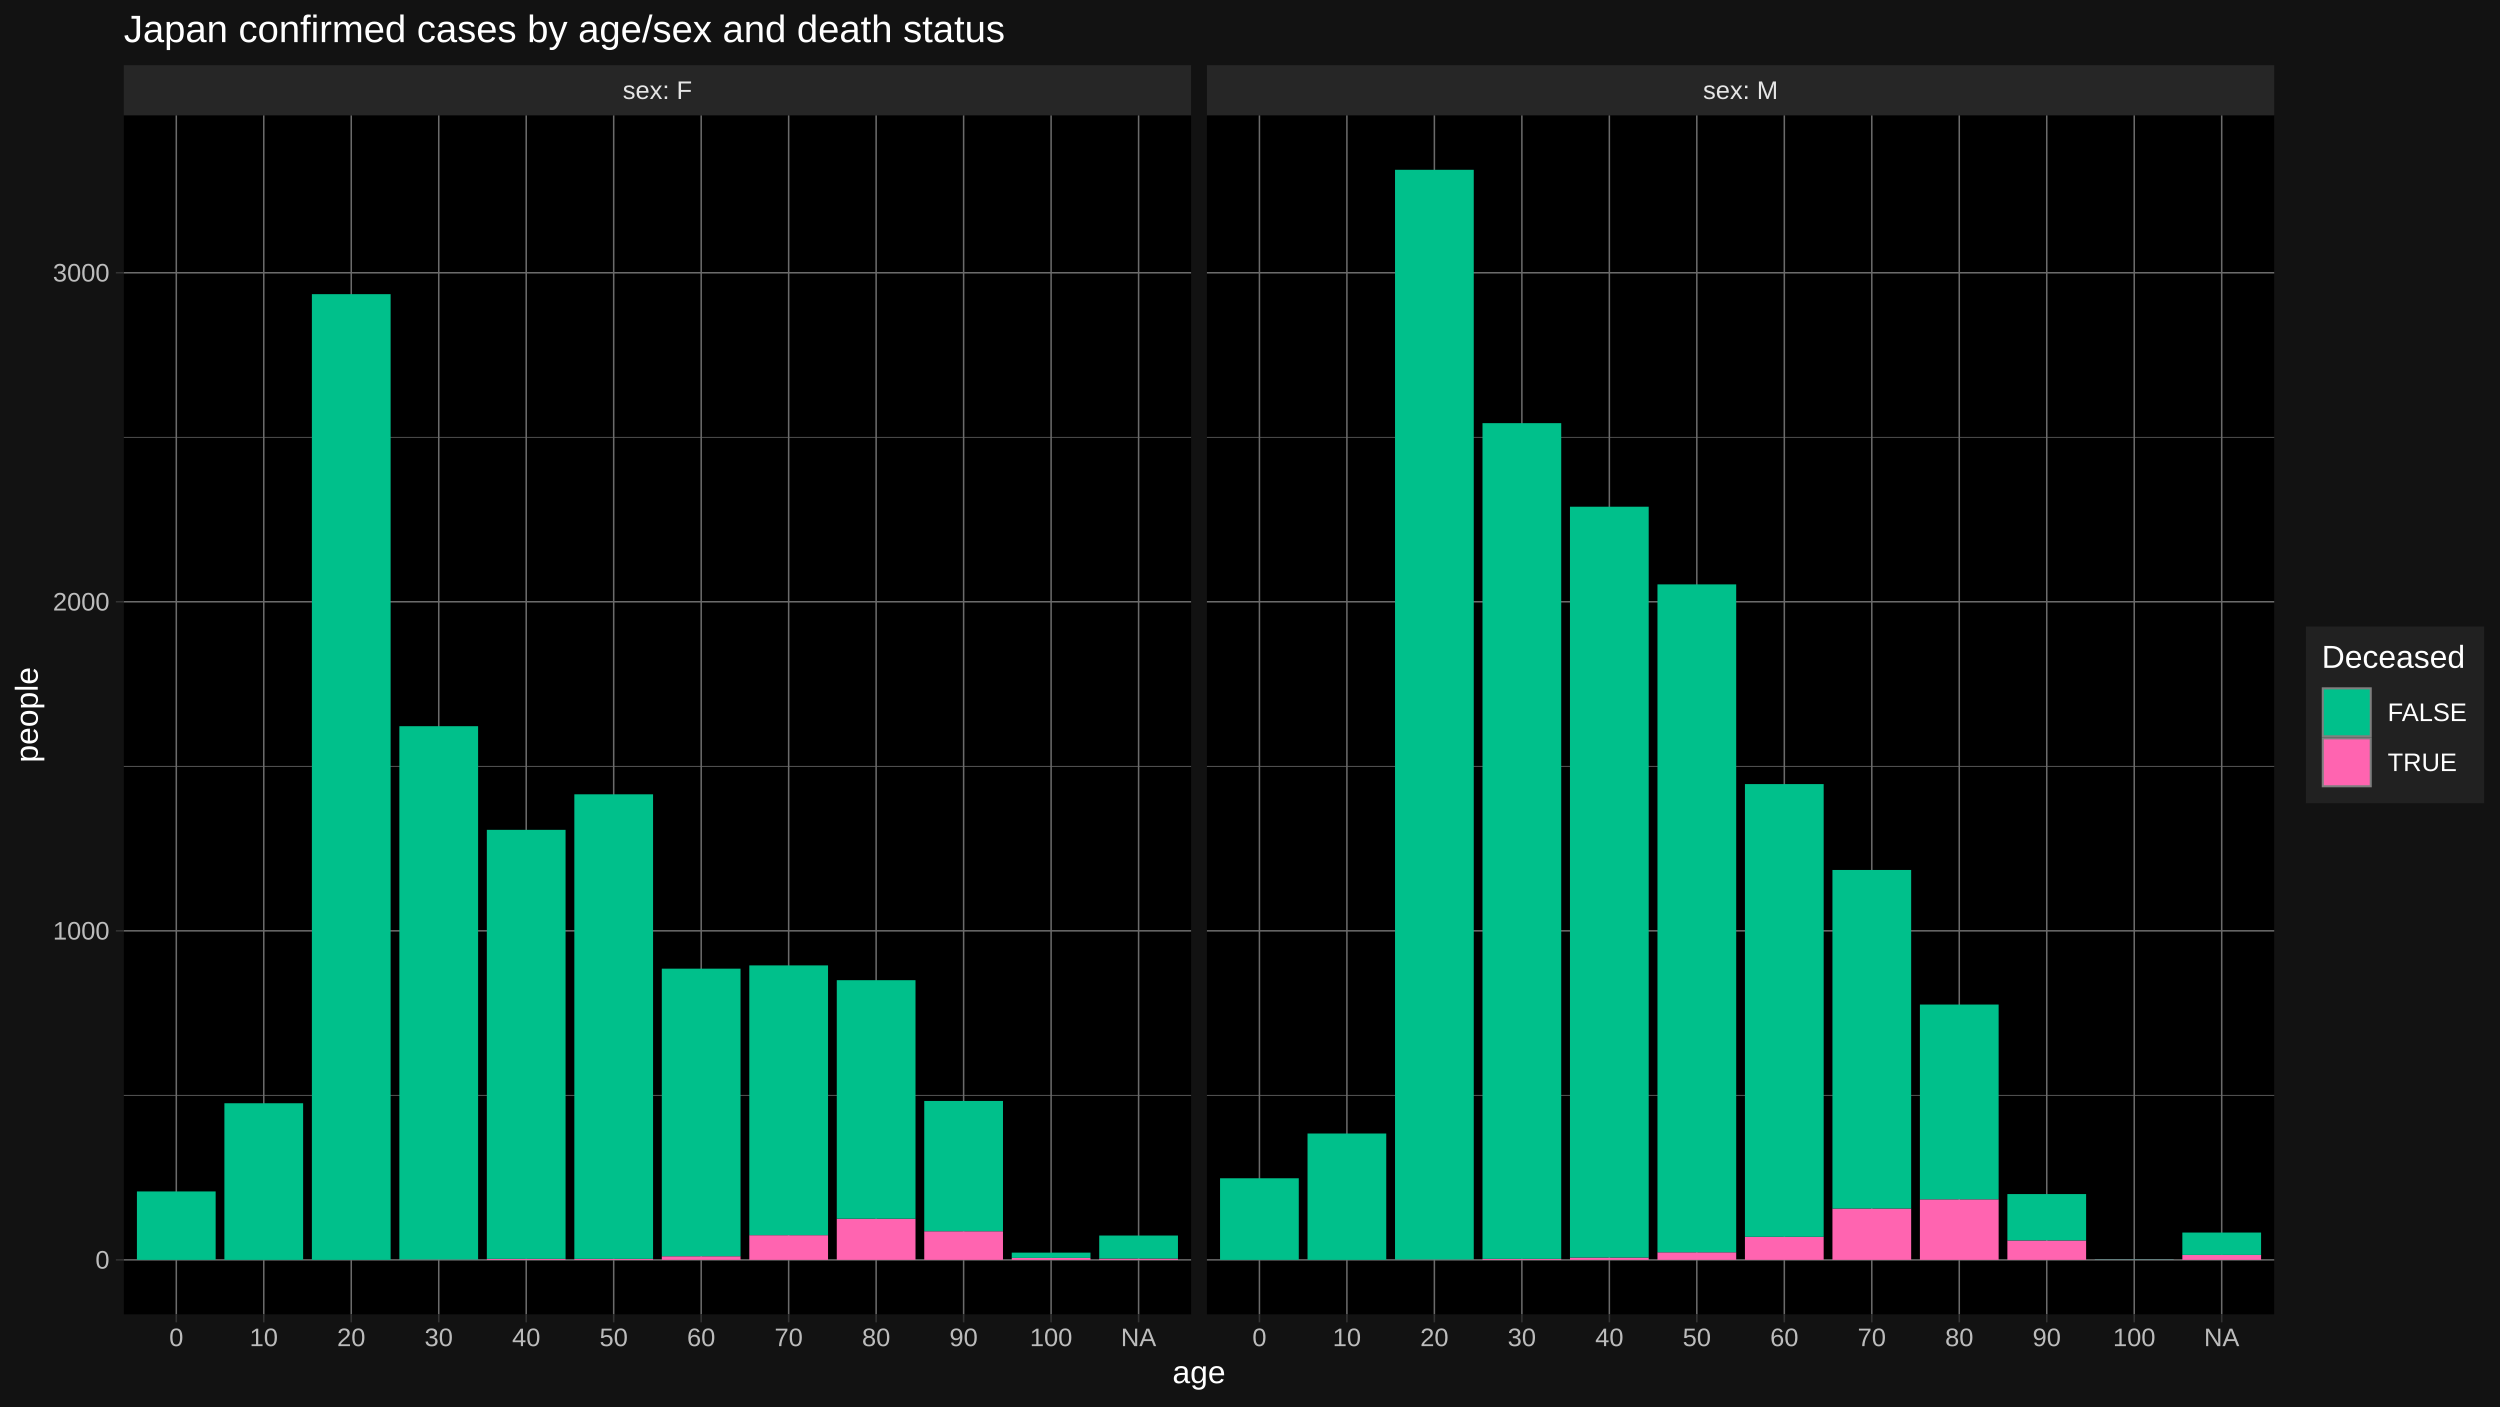
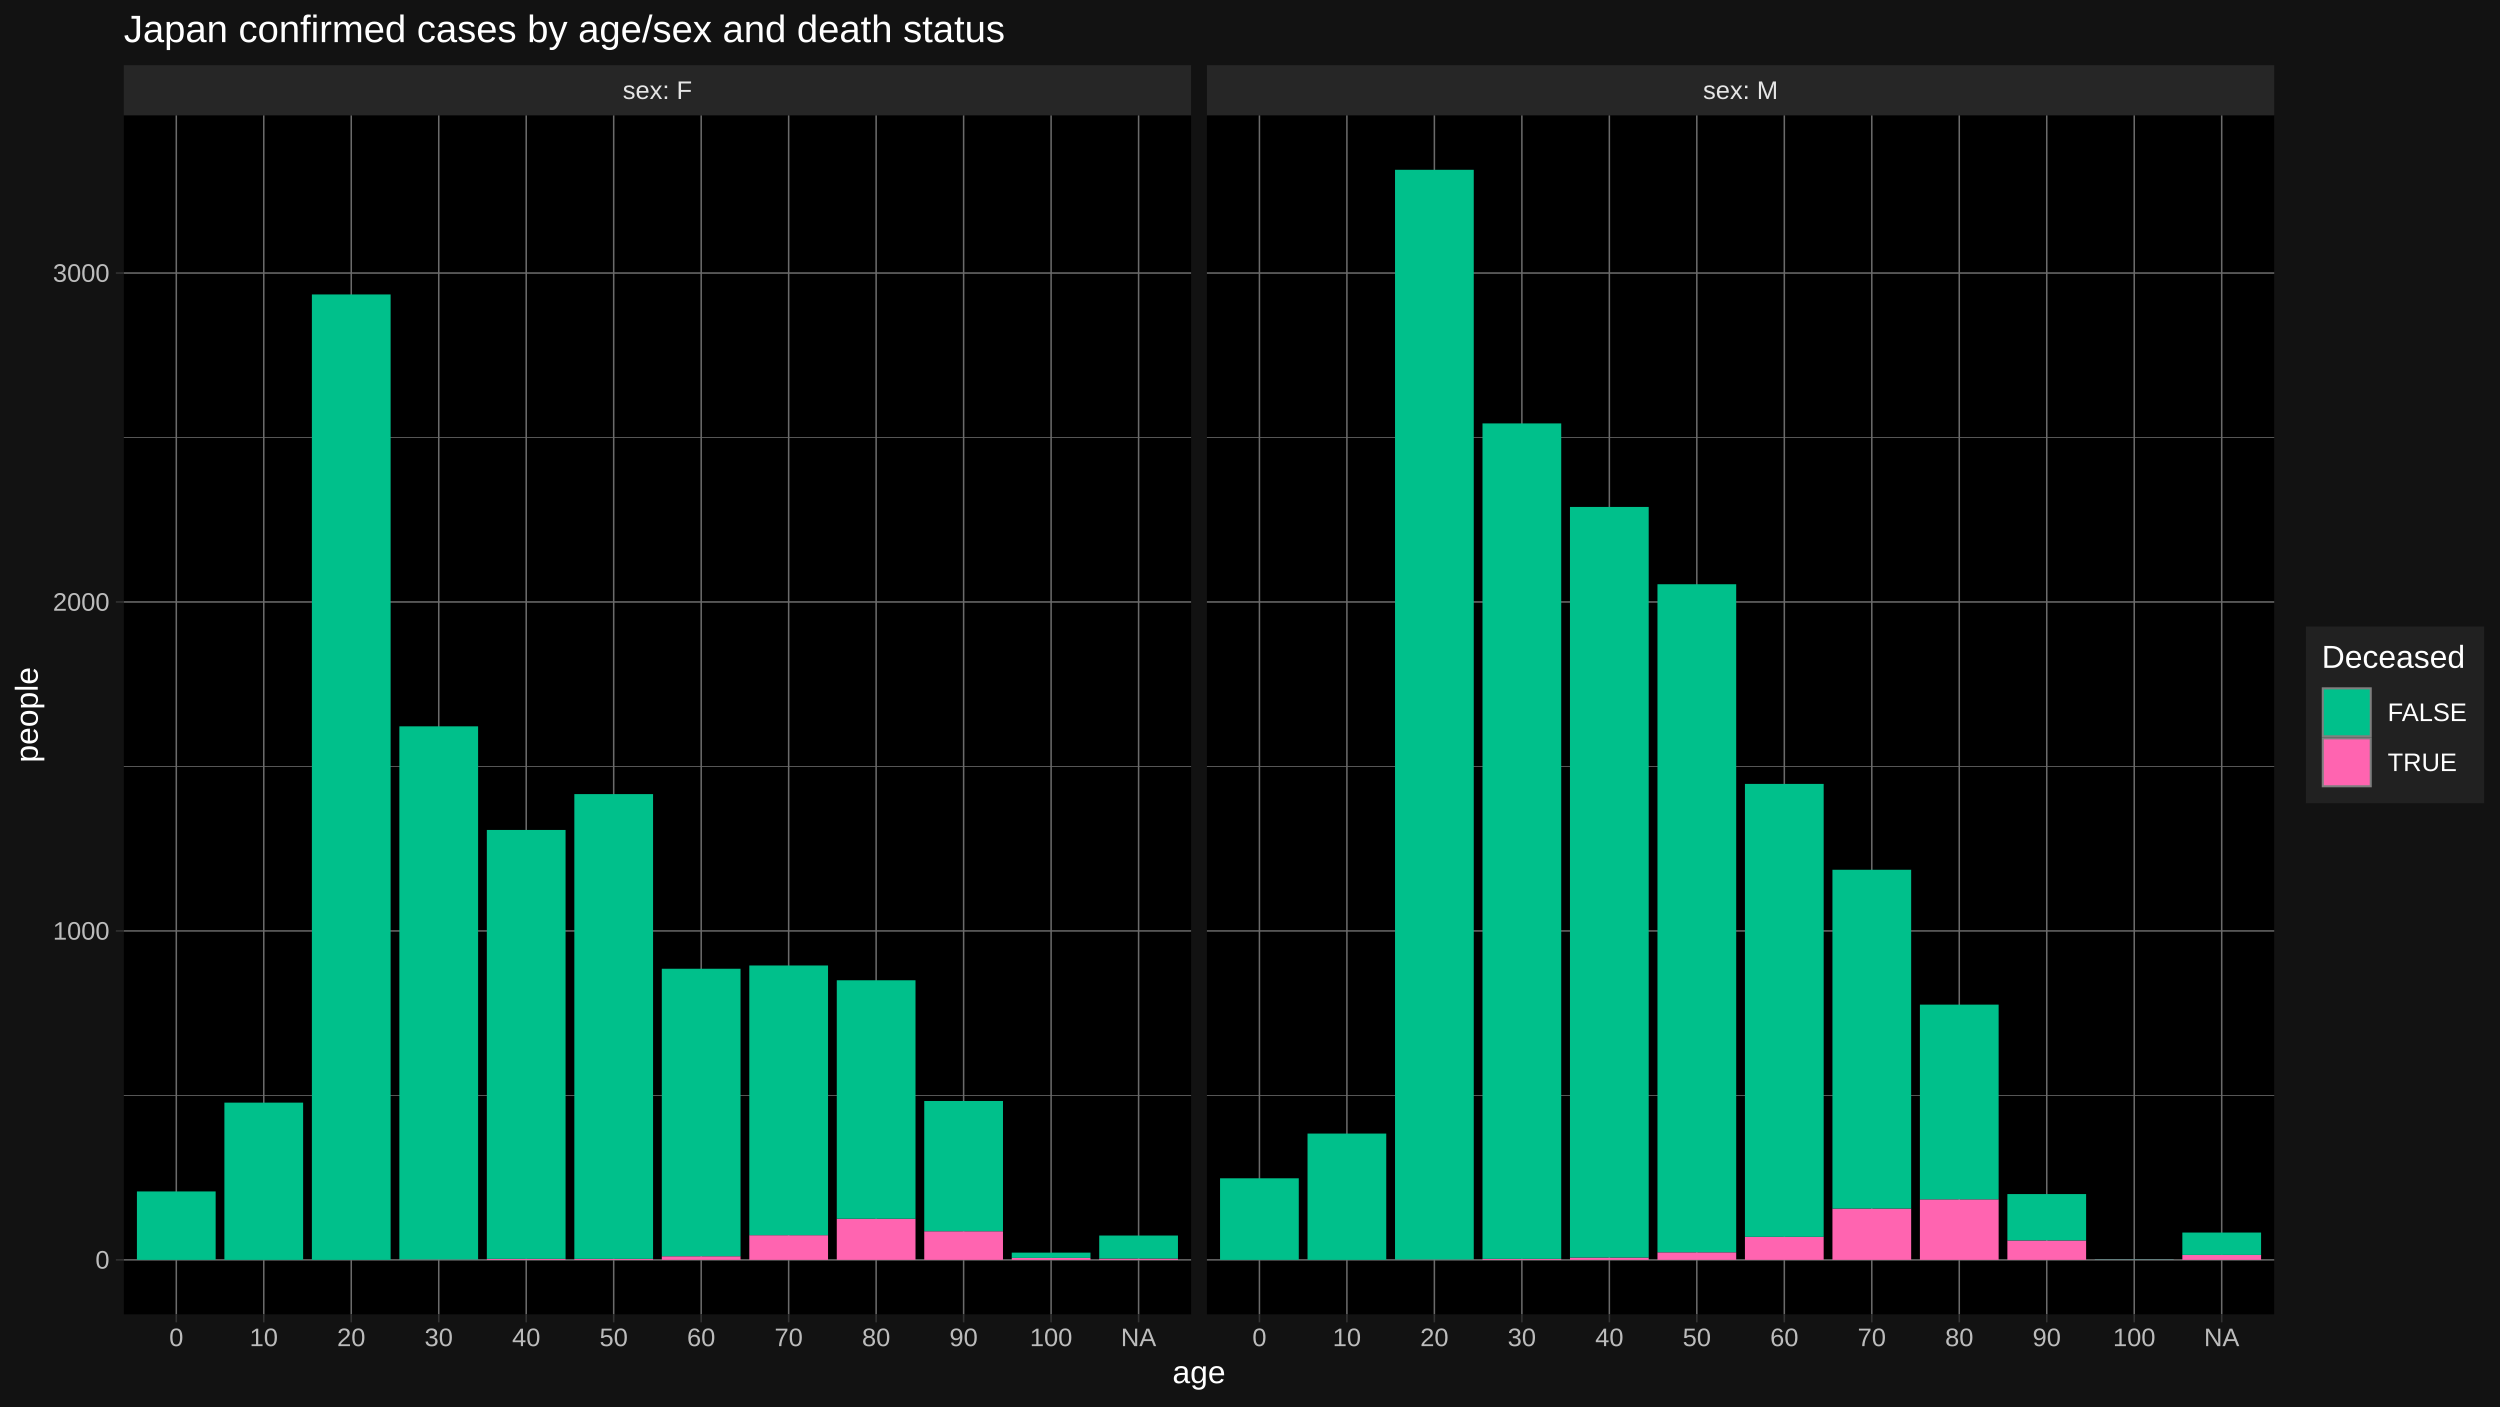
<svg xmlns="http://www.w3.org/2000/svg" viewBox="0 0 864.00 486.00">
  <defs>
    <style type="text/css">
    line, polyline, polygon, path, rect, circle {
      fill: none;
      stroke: #000000;
      stroke-linecap: round;
      stroke-linejoin: round;
      stroke-miterlimit: 10.00;
    }
  </style>
  </defs>
  <rect width="100%" height="100%" style="stroke: none; fill: #FFFFFF;" />
  <rect x="0.00" y="-0" width="864.00" height="486.00" style="stroke-width: 1.07; stroke: #121212; fill: #121212;" />
  <defs>
    <clipPath id="cpNDIuNzl8NDExLjY0fDQ1NC4yNXwzOS44NA==">
      <rect x="42.79" y="39.84" width="368.85" height="414.40" />
    </clipPath>
  </defs>
  <rect x="42.79" y="39.84" width="368.85" height="414.40" style="stroke-width: 1.07; stroke: none; fill: #000000;" clip-path="url(#cpNDIuNzl8NDExLjY0fDQ1NC4yNXwzOS44NA==)" />
-   <polyline points="42.79,378.55 411.64,378.55 " style="stroke-width: 0.27; stroke: #6B6B6B; stroke-linecap: butt;" clip-path="url(#cpNDIuNzl8NDExLjY0fDQ1NC4yNXwzOS44NA==)" />
-   <polyline points="42.79,264.84 411.64,264.84 " style="stroke-width: 0.27; stroke: #6B6B6B; stroke-linecap: butt;" clip-path="url(#cpNDIuNzl8NDExLjY0fDQ1NC4yNXwzOS44NA==)" />
-   <polyline points="42.79,151.13 411.64,151.13 " style="stroke-width: 0.27; stroke: #6B6B6B; stroke-linecap: butt;" clip-path="url(#cpNDIuNzl8NDExLjY0fDQ1NC4yNXwzOS44NA==)" />
+   <polyline points="42.79,378.57 411.64,378.57 " style="stroke-width: 0.27; stroke: #6B6B6B; stroke-linecap: butt;" clip-path="url(#cpNDIuNzl8NDExLjY0fDQ1NC4yNXwzOS44NA==)" />
+   <polyline points="42.79,264.89 411.64,264.89 " style="stroke-width: 0.27; stroke: #6B6B6B; stroke-linecap: butt;" clip-path="url(#cpNDIuNzl8NDExLjY0fDQ1NC4yNXwzOS44NA==)" />
+   <polyline points="42.79,151.21 411.64,151.21 " style="stroke-width: 0.27; stroke: #6B6B6B; stroke-linecap: butt;" clip-path="url(#cpNDIuNzl8NDExLjY0fDQ1NC4yNXwzOS44NA==)" />
  <polyline points="42.79,435.41 411.64,435.41 " style="stroke-width: 0.53; stroke: #6B6B6B; stroke-linecap: butt;" clip-path="url(#cpNDIuNzl8NDExLjY0fDQ1NC4yNXwzOS44NA==)" />
-   <polyline points="42.79,321.70 411.64,321.70 " style="stroke-width: 0.53; stroke: #6B6B6B; stroke-linecap: butt;" clip-path="url(#cpNDIuNzl8NDExLjY0fDQ1NC4yNXwzOS44NA==)" />
-   <polyline points="42.79,207.98 411.64,207.98 " style="stroke-width: 0.53; stroke: #6B6B6B; stroke-linecap: butt;" clip-path="url(#cpNDIuNzl8NDExLjY0fDQ1NC4yNXwzOS44NA==)" />
-   <polyline points="42.79,94.27 411.64,94.27 " style="stroke-width: 0.53; stroke: #6B6B6B; stroke-linecap: butt;" clip-path="url(#cpNDIuNzl8NDExLjY0fDQ1NC4yNXwzOS44NA==)" />
+   <polyline points="42.79,321.73 411.64,321.73 " style="stroke-width: 0.53; stroke: #6B6B6B; stroke-linecap: butt;" clip-path="url(#cpNDIuNzl8NDExLjY0fDQ1NC4yNXwzOS44NA==)" />
+   <polyline points="42.79,208.05 411.64,208.05 " style="stroke-width: 0.53; stroke: #6B6B6B; stroke-linecap: butt;" clip-path="url(#cpNDIuNzl8NDExLjY0fDQ1NC4yNXwzOS44NA==)" />
+   <polyline points="42.79,94.37 411.64,94.37 " style="stroke-width: 0.53; stroke: #6B6B6B; stroke-linecap: butt;" clip-path="url(#cpNDIuNzl8NDExLjY0fDQ1NC4yNXwzOS44NA==)" />
  <polyline points="60.93,454.25 60.93,39.84 " style="stroke-width: 0.53; stroke: #6B6B6B; stroke-linecap: butt;" clip-path="url(#cpNDIuNzl8NDExLjY0fDQ1NC4yNXwzOS44NA==)" />
  <polyline points="91.16,454.25 91.16,39.84 " style="stroke-width: 0.53; stroke: #6B6B6B; stroke-linecap: butt;" clip-path="url(#cpNDIuNzl8NDExLjY0fDQ1NC4yNXwzOS44NA==)" />
  <polyline points="121.39,454.25 121.39,39.84 " style="stroke-width: 0.53; stroke: #6B6B6B; stroke-linecap: butt;" clip-path="url(#cpNDIuNzl8NDExLjY0fDQ1NC4yNXwzOS44NA==)" />
  <polyline points="151.63,454.25 151.63,39.84 " style="stroke-width: 0.53; stroke: #6B6B6B; stroke-linecap: butt;" clip-path="url(#cpNDIuNzl8NDExLjY0fDQ1NC4yNXwzOS44NA==)" />
  <polyline points="181.86,454.25 181.86,39.84 " style="stroke-width: 0.53; stroke: #6B6B6B; stroke-linecap: butt;" clip-path="url(#cpNDIuNzl8NDExLjY0fDQ1NC4yNXwzOS44NA==)" />
  <polyline points="212.09,454.25 212.09,39.84 " style="stroke-width: 0.53; stroke: #6B6B6B; stroke-linecap: butt;" clip-path="url(#cpNDIuNzl8NDExLjY0fDQ1NC4yNXwzOS44NA==)" />
  <polyline points="242.33,454.25 242.33,39.84 " style="stroke-width: 0.53; stroke: #6B6B6B; stroke-linecap: butt;" clip-path="url(#cpNDIuNzl8NDExLjY0fDQ1NC4yNXwzOS44NA==)" />
  <polyline points="272.56,454.25 272.56,39.84 " style="stroke-width: 0.53; stroke: #6B6B6B; stroke-linecap: butt;" clip-path="url(#cpNDIuNzl8NDExLjY0fDQ1NC4yNXwzOS44NA==)" />
  <polyline points="302.79,454.25 302.79,39.84 " style="stroke-width: 0.53; stroke: #6B6B6B; stroke-linecap: butt;" clip-path="url(#cpNDIuNzl8NDExLjY0fDQ1NC4yNXwzOS44NA==)" />
  <polyline points="333.03,454.25 333.03,39.84 " style="stroke-width: 0.53; stroke: #6B6B6B; stroke-linecap: butt;" clip-path="url(#cpNDIuNzl8NDExLjY0fDQ1NC4yNXwzOS44NA==)" />
  <polyline points="363.26,454.25 363.26,39.84 " style="stroke-width: 0.53; stroke: #6B6B6B; stroke-linecap: butt;" clip-path="url(#cpNDIuNzl8NDExLjY0fDQ1NC4yNXwzOS44NA==)" />
  <polyline points="393.50,454.25 393.50,39.84 " style="stroke-width: 0.53; stroke: #6B6B6B; stroke-linecap: butt;" clip-path="url(#cpNDIuNzl8NDExLjY0fDQ1NC4yNXwzOS44NA==)" />
  <rect x="47.32" y="411.76" width="27.21" height="23.65" style="stroke-width: 1.07; stroke: none; stroke-linecap: butt; fill: #00C08B;" clip-path="url(#cpNDIuNzl8NDExLjY0fDQ1NC4yNXwzOS44NA==)" />
-   <rect x="77.55" y="381.28" width="27.21" height="54.13" style="stroke-width: 1.07; stroke: none; stroke-linecap: butt; fill: #00C08B;" clip-path="url(#cpNDIuNzl8NDExLjY0fDQ1NC4yNXwzOS44NA==)" />
-   <rect x="107.79" y="101.66" width="27.21" height="333.75" style="stroke-width: 1.07; stroke: none; stroke-linecap: butt; fill: #00C08B;" clip-path="url(#cpNDIuNzl8NDExLjY0fDQ1NC4yNXwzOS44NA==)" />
+   <rect x="77.55" y="381.07" width="27.21" height="54.34" style="stroke-width: 1.07; stroke: none; stroke-linecap: butt; fill: #00C08B;" clip-path="url(#cpNDIuNzl8NDExLjY0fDQ1NC4yNXwzOS44NA==)" />
+   <rect x="107.79" y="101.76" width="27.21" height="333.65" style="stroke-width: 1.07; stroke: none; stroke-linecap: butt; fill: #00C08B;" clip-path="url(#cpNDIuNzl8NDExLjY0fDQ1NC4yNXwzOS44NA==)" />
  <rect x="138.02" y="435.30" width="27.21" height="0.11" style="stroke-width: 1.07; stroke: none; stroke-linecap: butt; fill: #FF64B0;" clip-path="url(#cpNDIuNzl8NDExLjY0fDQ1NC4yNXwzOS44NA==)" />
-   <rect x="138.02" y="250.97" width="27.21" height="184.33" style="stroke-width: 1.07; stroke: none; stroke-linecap: butt; fill: #00C08B;" clip-path="url(#cpNDIuNzl8NDExLjY0fDQ1NC4yNXwzOS44NA==)" />
+   <rect x="138.02" y="251.02" width="27.21" height="184.27" style="stroke-width: 1.07; stroke: none; stroke-linecap: butt; fill: #00C08B;" clip-path="url(#cpNDIuNzl8NDExLjY0fDQ1NC4yNXwzOS44NA==)" />
  <rect x="168.25" y="435.07" width="27.21" height="0.34" style="stroke-width: 1.07; stroke: none; stroke-linecap: butt; fill: #FF64B0;" clip-path="url(#cpNDIuNzl8NDExLjY0fDQ1NC4yNXwzOS44NA==)" />
-   <rect x="168.25" y="286.79" width="27.21" height="148.28" style="stroke-width: 1.07; stroke: none; stroke-linecap: butt; fill: #00C08B;" clip-path="url(#cpNDIuNzl8NDExLjY0fDQ1NC4yNXwzOS44NA==)" />
+   <rect x="168.25" y="286.83" width="27.21" height="148.24" style="stroke-width: 1.07; stroke: none; stroke-linecap: butt; fill: #00C08B;" clip-path="url(#cpNDIuNzl8NDExLjY0fDQ1NC4yNXwzOS44NA==)" />
  <rect x="198.49" y="435.07" width="27.21" height="0.34" style="stroke-width: 1.07; stroke: none; stroke-linecap: butt; fill: #FF64B0;" clip-path="url(#cpNDIuNzl8NDExLjY0fDQ1NC4yNXwzOS44NA==)" />
-   <rect x="198.49" y="274.51" width="27.21" height="160.56" style="stroke-width: 1.07; stroke: none; stroke-linecap: butt; fill: #00C08B;" clip-path="url(#cpNDIuNzl8NDExLjY0fDQ1NC4yNXwzOS44NA==)" />
+   <rect x="198.49" y="274.44" width="27.21" height="160.63" style="stroke-width: 1.07; stroke: none; stroke-linecap: butt; fill: #00C08B;" clip-path="url(#cpNDIuNzl8NDExLjY0fDQ1NC4yNXwzOS44NA==)" />
  <rect x="228.72" y="434.16" width="27.21" height="1.25" style="stroke-width: 1.07; stroke: none; stroke-linecap: butt; fill: #FF64B0;" clip-path="url(#cpNDIuNzl8NDExLjY0fDQ1NC4yNXwzOS44NA==)" />
-   <rect x="228.72" y="334.77" width="27.21" height="99.39" style="stroke-width: 1.07; stroke: none; stroke-linecap: butt; fill: #00C08B;" clip-path="url(#cpNDIuNzl8NDExLjY0fDQ1NC4yNXwzOS44NA==)" />
+   <rect x="228.72" y="334.80" width="27.21" height="99.36" style="stroke-width: 1.07; stroke: none; stroke-linecap: butt; fill: #00C08B;" clip-path="url(#cpNDIuNzl8NDExLjY0fDQ1NC4yNXwzOS44NA==)" />
  <rect x="258.96" y="426.88" width="27.21" height="8.53" style="stroke-width: 1.07; stroke: none; stroke-linecap: butt; fill: #FF64B0;" clip-path="url(#cpNDIuNzl8NDExLjY0fDQ1NC4yNXwzOS44NA==)" />
-   <rect x="258.96" y="333.64" width="27.21" height="93.24" style="stroke-width: 1.07; stroke: none; stroke-linecap: butt; fill: #00C08B;" clip-path="url(#cpNDIuNzl8NDExLjY0fDQ1NC4yNXwzOS44NA==)" />
+   <rect x="258.96" y="333.67" width="27.21" height="93.22" style="stroke-width: 1.07; stroke: none; stroke-linecap: butt; fill: #00C08B;" clip-path="url(#cpNDIuNzl8NDExLjY0fDQ1NC4yNXwzOS44NA==)" />
  <rect x="289.19" y="421.20" width="27.21" height="14.21" style="stroke-width: 1.07; stroke: none; stroke-linecap: butt; fill: #FF64B0;" clip-path="url(#cpNDIuNzl8NDExLjY0fDQ1NC4yNXwzOS44NA==)" />
-   <rect x="289.19" y="338.75" width="27.21" height="82.44" style="stroke-width: 1.07; stroke: none; stroke-linecap: butt; fill: #00C08B;" clip-path="url(#cpNDIuNzl8NDExLjY0fDQ1NC4yNXwzOS44NA==)" />
+   <rect x="289.19" y="338.78" width="27.21" height="82.42" style="stroke-width: 1.07; stroke: none; stroke-linecap: butt; fill: #00C08B;" clip-path="url(#cpNDIuNzl8NDExLjY0fDQ1NC4yNXwzOS44NA==)" />
  <rect x="319.42" y="425.52" width="27.21" height="9.89" style="stroke-width: 1.07; stroke: none; stroke-linecap: butt; fill: #FF64B0;" clip-path="url(#cpNDIuNzl8NDExLjY0fDQ1NC4yNXwzOS44NA==)" />
-   <rect x="319.42" y="380.49" width="27.21" height="45.03" style="stroke-width: 1.07; stroke: none; stroke-linecap: butt; fill: #00C08B;" clip-path="url(#cpNDIuNzl8NDExLjY0fDQ1NC4yNXwzOS44NA==)" />
+   <rect x="319.42" y="380.50" width="27.21" height="45.02" style="stroke-width: 1.07; stroke: none; stroke-linecap: butt; fill: #00C08B;" clip-path="url(#cpNDIuNzl8NDExLjY0fDQ1NC4yNXwzOS44NA==)" />
  <rect x="349.66" y="434.73" width="27.21" height="0.68" style="stroke-width: 1.07; stroke: none; stroke-linecap: butt; fill: #FF64B0;" clip-path="url(#cpNDIuNzl8NDExLjY0fDQ1NC4yNXwzOS44NA==)" />
  <rect x="349.66" y="432.91" width="27.21" height="1.82" style="stroke-width: 1.07; stroke: none; stroke-linecap: butt; fill: #00C08B;" clip-path="url(#cpNDIuNzl8NDExLjY0fDQ1NC4yNXwzOS44NA==)" />
  <rect x="379.89" y="434.96" width="27.21" height="0.45" style="stroke-width: 1.07; stroke: none; stroke-linecap: butt; fill: #FF64B0;" clip-path="url(#cpNDIuNzl8NDExLjY0fDQ1NC4yNXwzOS44NA==)" />
  <rect x="379.89" y="427.00" width="27.21" height="7.96" style="stroke-width: 1.07; stroke: none; stroke-linecap: butt; fill: #00C08B;" clip-path="url(#cpNDIuNzl8NDExLjY0fDQ1NC4yNXwzOS44NA==)" />
  <defs>
    <clipPath id="cpMC4wMHw4NjQuMDB8NDg2LjAwfDAuMDA=">
      <rect x="0.00" y="0.00" width="864.00" height="486.00" />
    </clipPath>
  </defs>
  <defs>
    <clipPath id="cpNDE3LjExfDc4NS45N3w0NTQuMjV8MzkuODQ=">
      <rect x="417.11" y="39.84" width="368.85" height="414.40" />
    </clipPath>
  </defs>
  <rect x="417.11" y="39.84" width="368.85" height="414.40" style="stroke-width: 1.07; stroke: none; fill: #000000;" clip-path="url(#cpNDE3LjExfDc4NS45N3w0NTQuMjV8MzkuODQ=)" />
-   <polyline points="417.11,378.55 785.97,378.55 " style="stroke-width: 0.27; stroke: #6B6B6B; stroke-linecap: butt;" clip-path="url(#cpNDE3LjExfDc4NS45N3w0NTQuMjV8MzkuODQ=)" />
-   <polyline points="417.11,264.84 785.97,264.84 " style="stroke-width: 0.27; stroke: #6B6B6B; stroke-linecap: butt;" clip-path="url(#cpNDE3LjExfDc4NS45N3w0NTQuMjV8MzkuODQ=)" />
-   <polyline points="417.11,151.13 785.97,151.13 " style="stroke-width: 0.27; stroke: #6B6B6B; stroke-linecap: butt;" clip-path="url(#cpNDE3LjExfDc4NS45N3w0NTQuMjV8MzkuODQ=)" />
+   <polyline points="417.11,378.57 785.97,378.57 " style="stroke-width: 0.27; stroke: #6B6B6B; stroke-linecap: butt;" clip-path="url(#cpNDE3LjExfDc4NS45N3w0NTQuMjV8MzkuODQ=)" />
+   <polyline points="417.11,264.89 785.97,264.89 " style="stroke-width: 0.27; stroke: #6B6B6B; stroke-linecap: butt;" clip-path="url(#cpNDE3LjExfDc4NS45N3w0NTQuMjV8MzkuODQ=)" />
+   <polyline points="417.11,151.21 785.97,151.21 " style="stroke-width: 0.27; stroke: #6B6B6B; stroke-linecap: butt;" clip-path="url(#cpNDE3LjExfDc4NS45N3w0NTQuMjV8MzkuODQ=)" />
  <polyline points="417.11,435.41 785.97,435.41 " style="stroke-width: 0.53; stroke: #6B6B6B; stroke-linecap: butt;" clip-path="url(#cpNDE3LjExfDc4NS45N3w0NTQuMjV8MzkuODQ=)" />
-   <polyline points="417.11,321.70 785.97,321.70 " style="stroke-width: 0.53; stroke: #6B6B6B; stroke-linecap: butt;" clip-path="url(#cpNDE3LjExfDc4NS45N3w0NTQuMjV8MzkuODQ=)" />
-   <polyline points="417.11,207.98 785.97,207.98 " style="stroke-width: 0.53; stroke: #6B6B6B; stroke-linecap: butt;" clip-path="url(#cpNDE3LjExfDc4NS45N3w0NTQuMjV8MzkuODQ=)" />
-   <polyline points="417.11,94.27 785.97,94.27 " style="stroke-width: 0.53; stroke: #6B6B6B; stroke-linecap: butt;" clip-path="url(#cpNDE3LjExfDc4NS45N3w0NTQuMjV8MzkuODQ=)" />
+   <polyline points="417.11,321.73 785.97,321.73 " style="stroke-width: 0.53; stroke: #6B6B6B; stroke-linecap: butt;" clip-path="url(#cpNDE3LjExfDc4NS45N3w0NTQuMjV8MzkuODQ=)" />
+   <polyline points="417.11,208.05 785.97,208.05 " style="stroke-width: 0.53; stroke: #6B6B6B; stroke-linecap: butt;" clip-path="url(#cpNDE3LjExfDc4NS45N3w0NTQuMjV8MzkuODQ=)" />
+   <polyline points="417.11,94.37 785.97,94.37 " style="stroke-width: 0.53; stroke: #6B6B6B; stroke-linecap: butt;" clip-path="url(#cpNDE3LjExfDc4NS45N3w0NTQuMjV8MzkuODQ=)" />
  <polyline points="435.26,454.25 435.26,39.84 " style="stroke-width: 0.53; stroke: #6B6B6B; stroke-linecap: butt;" clip-path="url(#cpNDE3LjExfDc4NS45N3w0NTQuMjV8MzkuODQ=)" />
  <polyline points="465.49,454.25 465.49,39.84 " style="stroke-width: 0.53; stroke: #6B6B6B; stroke-linecap: butt;" clip-path="url(#cpNDE3LjExfDc4NS45N3w0NTQuMjV8MzkuODQ=)" />
  <polyline points="495.72,454.25 495.72,39.84 " style="stroke-width: 0.53; stroke: #6B6B6B; stroke-linecap: butt;" clip-path="url(#cpNDE3LjExfDc4NS45N3w0NTQuMjV8MzkuODQ=)" />
  <polyline points="525.96,454.25 525.96,39.84 " style="stroke-width: 0.53; stroke: #6B6B6B; stroke-linecap: butt;" clip-path="url(#cpNDE3LjExfDc4NS45N3w0NTQuMjV8MzkuODQ=)" />
  <polyline points="556.19,454.25 556.19,39.84 " style="stroke-width: 0.53; stroke: #6B6B6B; stroke-linecap: butt;" clip-path="url(#cpNDE3LjExfDc4NS45N3w0NTQuMjV8MzkuODQ=)" />
  <polyline points="586.42,454.25 586.42,39.84 " style="stroke-width: 0.53; stroke: #6B6B6B; stroke-linecap: butt;" clip-path="url(#cpNDE3LjExfDc4NS45N3w0NTQuMjV8MzkuODQ=)" />
  <polyline points="616.66,454.25 616.66,39.84 " style="stroke-width: 0.53; stroke: #6B6B6B; stroke-linecap: butt;" clip-path="url(#cpNDE3LjExfDc4NS45N3w0NTQuMjV8MzkuODQ=)" />
  <polyline points="646.89,454.25 646.89,39.84 " style="stroke-width: 0.53; stroke: #6B6B6B; stroke-linecap: butt;" clip-path="url(#cpNDE3LjExfDc4NS45N3w0NTQuMjV8MzkuODQ=)" />
  <polyline points="677.12,454.25 677.12,39.84 " style="stroke-width: 0.53; stroke: #6B6B6B; stroke-linecap: butt;" clip-path="url(#cpNDE3LjExfDc4NS45N3w0NTQuMjV8MzkuODQ=)" />
  <polyline points="707.36,454.25 707.36,39.84 " style="stroke-width: 0.53; stroke: #6B6B6B; stroke-linecap: butt;" clip-path="url(#cpNDE3LjExfDc4NS45N3w0NTQuMjV8MzkuODQ=)" />
  <polyline points="737.59,454.25 737.59,39.84 " style="stroke-width: 0.53; stroke: #6B6B6B; stroke-linecap: butt;" clip-path="url(#cpNDE3LjExfDc4NS45N3w0NTQuMjV8MzkuODQ=)" />
  <polyline points="767.82,454.25 767.82,39.84 " style="stroke-width: 0.53; stroke: #6B6B6B; stroke-linecap: butt;" clip-path="url(#cpNDE3LjExfDc4NS45N3w0NTQuMjV8MzkuODQ=)" />
-   <rect x="421.65" y="407.21" width="27.21" height="28.20" style="stroke-width: 1.07; stroke: none; stroke-linecap: butt; fill: #00C08B;" clip-path="url(#cpNDE3LjExfDc4NS45N3w0NTQuMjV8MzkuODQ=)" />
-   <rect x="451.88" y="391.74" width="27.21" height="43.67" style="stroke-width: 1.07; stroke: none; stroke-linecap: butt; fill: #00C08B;" clip-path="url(#cpNDE3LjExfDc4NS45N3w0NTQuMjV8MzkuODQ=)" />
+   <rect x="421.65" y="407.22" width="27.21" height="28.19" style="stroke-width: 1.07; stroke: none; stroke-linecap: butt; fill: #00C08B;" clip-path="url(#cpNDE3LjExfDc4NS45N3w0NTQuMjV8MzkuODQ=)" />
+   <rect x="451.88" y="391.76" width="27.21" height="43.65" style="stroke-width: 1.07; stroke: none; stroke-linecap: butt; fill: #00C08B;" clip-path="url(#cpNDE3LjExfDc4NS45N3w0NTQuMjV8MzkuODQ=)" />
  <rect x="482.12" y="435.30" width="27.21" height="0.11" style="stroke-width: 1.07; stroke: none; stroke-linecap: butt; fill: #FF64B0;" clip-path="url(#cpNDE3LjExfDc4NS45N3w0NTQuMjV8MzkuODQ=)" />
  <rect x="482.12" y="58.68" width="27.21" height="376.62" style="stroke-width: 1.07; stroke: none; stroke-linecap: butt; fill: #00C08B;" clip-path="url(#cpNDE3LjExfDc4NS45N3w0NTQuMjV8MzkuODQ=)" />
  <rect x="512.35" y="435.07" width="27.21" height="0.34" style="stroke-width: 1.07; stroke: none; stroke-linecap: butt; fill: #FF64B0;" clip-path="url(#cpNDE3LjExfDc4NS45N3w0NTQuMjV8MzkuODQ=)" />
-   <rect x="512.35" y="146.24" width="27.21" height="288.83" style="stroke-width: 1.07; stroke: none; stroke-linecap: butt; fill: #00C08B;" clip-path="url(#cpNDE3LjExfDc4NS45N3w0NTQuMjV8MzkuODQ=)" />
+   <rect x="512.35" y="146.33" width="27.21" height="288.74" style="stroke-width: 1.07; stroke: none; stroke-linecap: butt; fill: #00C08B;" clip-path="url(#cpNDE3LjExfDc4NS45N3w0NTQuMjV8MzkuODQ=)" />
  <rect x="542.58" y="434.61" width="27.21" height="0.80" style="stroke-width: 1.07; stroke: none; stroke-linecap: butt; fill: #FF64B0;" clip-path="url(#cpNDE3LjExfDc4NS45N3w0NTQuMjV8MzkuODQ=)" />
-   <rect x="542.58" y="175.12" width="27.21" height="259.49" style="stroke-width: 1.07; stroke: none; stroke-linecap: butt; fill: #00C08B;" clip-path="url(#cpNDE3LjExfDc4NS45N3w0NTQuMjV8MzkuODQ=)" />
-   <rect x="572.82" y="432.79" width="27.21" height="2.62" style="stroke-width: 1.07; stroke: none; stroke-linecap: butt; fill: #FF64B0;" clip-path="url(#cpNDE3LjExfDc4NS45N3w0NTQuMjV8MzkuODQ=)" />
-   <rect x="572.82" y="201.96" width="27.21" height="230.84" style="stroke-width: 1.07; stroke: none; stroke-linecap: butt; fill: #00C08B;" clip-path="url(#cpNDE3LjExfDc4NS45N3w0NTQuMjV8MzkuODQ=)" />
+   <rect x="542.58" y="175.20" width="27.21" height="259.41" style="stroke-width: 1.07; stroke: none; stroke-linecap: butt; fill: #00C08B;" clip-path="url(#cpNDE3LjExfDc4NS45N3w0NTQuMjV8MzkuODQ=)" />
+   <rect x="572.82" y="432.80" width="27.21" height="2.61" style="stroke-width: 1.07; stroke: none; stroke-linecap: butt; fill: #FF64B0;" clip-path="url(#cpNDE3LjExfDc4NS45N3w0NTQuMjV8MzkuODQ=)" />
+   <rect x="572.82" y="201.91" width="27.21" height="230.88" style="stroke-width: 1.07; stroke: none; stroke-linecap: butt; fill: #00C08B;" clip-path="url(#cpNDE3LjExfDc4NS45N3w0NTQuMjV8MzkuODQ=)" />
  <rect x="603.05" y="427.45" width="27.21" height="7.96" style="stroke-width: 1.07; stroke: none; stroke-linecap: butt; fill: #FF64B0;" clip-path="url(#cpNDE3LjExfDc4NS45N3w0NTQuMjV8MzkuODQ=)" />
-   <rect x="603.05" y="270.98" width="27.21" height="156.47" style="stroke-width: 1.07; stroke: none; stroke-linecap: butt; fill: #00C08B;" clip-path="url(#cpNDE3LjExfDc4NS45N3w0NTQuMjV8MzkuODQ=)" />
-   <rect x="633.29" y="417.67" width="27.21" height="17.74" style="stroke-width: 1.07; stroke: none; stroke-linecap: butt; fill: #FF64B0;" clip-path="url(#cpNDE3LjExfDc4NS45N3w0NTQuMjV8MzkuODQ=)" />
-   <rect x="633.29" y="300.66" width="27.21" height="117.01" style="stroke-width: 1.07; stroke: none; stroke-linecap: butt; fill: #00C08B;" clip-path="url(#cpNDE3LjExfDc4NS45N3w0NTQuMjV8MzkuODQ=)" />
+   <rect x="603.05" y="270.92" width="27.21" height="156.54" style="stroke-width: 1.07; stroke: none; stroke-linecap: butt; fill: #00C08B;" clip-path="url(#cpNDE3LjExfDc4NS45N3w0NTQuMjV8MzkuODQ=)" />
+   <rect x="633.29" y="417.68" width="27.21" height="17.73" style="stroke-width: 1.07; stroke: none; stroke-linecap: butt; fill: #FF64B0;" clip-path="url(#cpNDE3LjExfDc4NS45N3w0NTQuMjV8MzkuODQ=)" />
+   <rect x="633.29" y="300.59" width="27.21" height="117.09" style="stroke-width: 1.07; stroke: none; stroke-linecap: butt; fill: #00C08B;" clip-path="url(#cpNDE3LjExfDc4NS45N3w0NTQuMjV8MzkuODQ=)" />
  <rect x="663.52" y="414.49" width="27.21" height="20.92" style="stroke-width: 1.07; stroke: none; stroke-linecap: butt; fill: #FF64B0;" clip-path="url(#cpNDE3LjExfDc4NS45N3w0NTQuMjV8MzkuODQ=)" />
-   <rect x="663.52" y="347.17" width="27.21" height="67.32" style="stroke-width: 1.07; stroke: none; stroke-linecap: butt; fill: #00C08B;" clip-path="url(#cpNDE3LjExfDc4NS45N3w0NTQuMjV8MzkuODQ=)" />
+   <rect x="663.52" y="347.20" width="27.21" height="67.30" style="stroke-width: 1.07; stroke: none; stroke-linecap: butt; fill: #00C08B;" clip-path="url(#cpNDE3LjExfDc4NS45N3w0NTQuMjV8MzkuODQ=)" />
  <rect x="693.75" y="428.70" width="27.21" height="6.71" style="stroke-width: 1.07; stroke: none; stroke-linecap: butt; fill: #FF64B0;" clip-path="url(#cpNDE3LjExfDc4NS45N3w0NTQuMjV8MzkuODQ=)" />
  <rect x="693.75" y="412.67" width="27.21" height="16.03" style="stroke-width: 1.07; stroke: none; stroke-linecap: butt; fill: #00C08B;" clip-path="url(#cpNDE3LjExfDc4NS45N3w0NTQuMjV8MzkuODQ=)" />
  <rect x="723.99" y="435.30" width="27.21" height="0.11" style="stroke-width: 1.07; stroke: none; stroke-linecap: butt; fill: #FF64B0;" clip-path="url(#cpNDE3LjExfDc4NS45N3w0NTQuMjV8MzkuODQ=)" />
  <rect x="723.99" y="435.18" width="27.21" height="0.11" style="stroke-width: 1.07; stroke: none; stroke-linecap: butt; fill: #00C08B;" clip-path="url(#cpNDE3LjExfDc4NS45N3w0NTQuMjV8MzkuODQ=)" />
  <rect x="754.22" y="433.70" width="27.21" height="1.71" style="stroke-width: 1.07; stroke: none; stroke-linecap: butt; fill: #FF64B0;" clip-path="url(#cpNDE3LjExfDc4NS45N3w0NTQuMjV8MzkuODQ=)" />
  <rect x="754.22" y="425.97" width="27.21" height="7.73" style="stroke-width: 1.07; stroke: none; stroke-linecap: butt; fill: #00C08B;" clip-path="url(#cpNDE3LjExfDc4NS45N3w0NTQuMjV8MzkuODQ=)" />
  <defs>
    <clipPath id="cpMC4wMHw4NjQuMDB8NDg2LjAwfDAuMDA=">
      <rect x="0.00" y="0.00" width="864.00" height="486.00" />
    </clipPath>
  </defs>
  <defs>
    <clipPath id="cpNDIuNzl8NDExLjY0fDM5Ljg0fDIyLjUz">
      <rect x="42.79" y="22.53" width="368.85" height="17.31" />
    </clipPath>
  </defs>
  <rect x="42.79" y="22.53" width="368.85" height="17.31" style="stroke-width: 1.07; stroke: none; fill: #262626;" clip-path="url(#cpNDIuNzl8NDExLjY0fDM5Ljg0fDIyLjUz)" />
  <g clip-path="url(#cpNDIuNzl8NDExLjY0fDM5Ljg0fDIyLjUz)">
    <text x="215.23" y="34.21" style="font-size: 8.80px; fill: #E5E5E5; font-family: Liberation Sans;" textLength="23.96px" lengthAdjust="spacingAndGlyphs">sex: F</text>
  </g>
  <defs>
    <clipPath id="cpMC4wMHw4NjQuMDB8NDg2LjAwfDAuMDA=">
      <rect x="0.00" y="0.00" width="864.00" height="486.00" />
    </clipPath>
  </defs>
  <defs>
    <clipPath id="cpNDE3LjExfDc4NS45N3wzOS44NHwyMi41Mw==">
      <rect x="417.11" y="22.53" width="368.85" height="17.31" />
    </clipPath>
  </defs>
  <rect x="417.11" y="22.53" width="368.85" height="17.31" style="stroke-width: 1.07; stroke: none; fill: #262626;" clip-path="url(#cpNDE3LjExfDc4NS45N3wzOS44NHwyMi41Mw==)" />
  <g clip-path="url(#cpNDE3LjExfDc4NS45N3wzOS44NHwyMi41Mw==)">
    <text x="588.58" y="34.21" style="font-size: 8.80px; fill: #E5E5E5; font-family: Liberation Sans;" textLength="25.91px" lengthAdjust="spacingAndGlyphs">sex: M</text>
  </g>
  <defs>
    <clipPath id="cpMC4wMHw4NjQuMDB8NDg2LjAwfDAuMDA=">
      <rect x="0.00" y="0.00" width="864.00" height="486.00" />
    </clipPath>
  </defs>
  <polyline points="60.93,456.99 60.93,454.25 " style="stroke-width: 0.53; stroke: #333333; stroke-linecap: butt;" clip-path="url(#cpMC4wMHw4NjQuMDB8NDg2LjAwfDAuMDA=)" />
  <polyline points="91.16,456.99 91.16,454.25 " style="stroke-width: 0.53; stroke: #333333; stroke-linecap: butt;" clip-path="url(#cpMC4wMHw4NjQuMDB8NDg2LjAwfDAuMDA=)" />
  <polyline points="121.39,456.99 121.39,454.25 " style="stroke-width: 0.53; stroke: #333333; stroke-linecap: butt;" clip-path="url(#cpMC4wMHw4NjQuMDB8NDg2LjAwfDAuMDA=)" />
  <polyline points="151.63,456.99 151.63,454.25 " style="stroke-width: 0.53; stroke: #333333; stroke-linecap: butt;" clip-path="url(#cpMC4wMHw4NjQuMDB8NDg2LjAwfDAuMDA=)" />
  <polyline points="181.86,456.99 181.86,454.25 " style="stroke-width: 0.53; stroke: #333333; stroke-linecap: butt;" clip-path="url(#cpMC4wMHw4NjQuMDB8NDg2LjAwfDAuMDA=)" />
  <polyline points="212.09,456.99 212.09,454.25 " style="stroke-width: 0.53; stroke: #333333; stroke-linecap: butt;" clip-path="url(#cpMC4wMHw4NjQuMDB8NDg2LjAwfDAuMDA=)" />
  <polyline points="242.33,456.99 242.33,454.25 " style="stroke-width: 0.53; stroke: #333333; stroke-linecap: butt;" clip-path="url(#cpMC4wMHw4NjQuMDB8NDg2LjAwfDAuMDA=)" />
  <polyline points="272.56,456.99 272.56,454.25 " style="stroke-width: 0.53; stroke: #333333; stroke-linecap: butt;" clip-path="url(#cpMC4wMHw4NjQuMDB8NDg2LjAwfDAuMDA=)" />
  <polyline points="302.79,456.99 302.79,454.25 " style="stroke-width: 0.53; stroke: #333333; stroke-linecap: butt;" clip-path="url(#cpMC4wMHw4NjQuMDB8NDg2LjAwfDAuMDA=)" />
  <polyline points="333.03,456.99 333.03,454.25 " style="stroke-width: 0.53; stroke: #333333; stroke-linecap: butt;" clip-path="url(#cpMC4wMHw4NjQuMDB8NDg2LjAwfDAuMDA=)" />
  <polyline points="363.26,456.99 363.26,454.25 " style="stroke-width: 0.53; stroke: #333333; stroke-linecap: butt;" clip-path="url(#cpMC4wMHw4NjQuMDB8NDg2LjAwfDAuMDA=)" />
  <polyline points="393.50,456.99 393.50,454.25 " style="stroke-width: 0.53; stroke: #333333; stroke-linecap: butt;" clip-path="url(#cpMC4wMHw4NjQuMDB8NDg2LjAwfDAuMDA=)" />
  <g clip-path="url(#cpMC4wMHw4NjQuMDB8NDg2LjAwfDAuMDA=)">
    <text x="58.48" y="465.23" style="font-size: 8.80px; fill: #BCBCBC; font-family: Liberation Sans;" textLength="4.89px" lengthAdjust="spacingAndGlyphs">0</text>
  </g>
  <g clip-path="url(#cpMC4wMHw4NjQuMDB8NDg2LjAwfDAuMDA=)">
    <text x="86.27" y="465.23" style="font-size: 8.80px; fill: #BCBCBC; font-family: Liberation Sans;" textLength="9.79px" lengthAdjust="spacingAndGlyphs">10</text>
  </g>
  <g clip-path="url(#cpMC4wMHw4NjQuMDB8NDg2LjAwfDAuMDA=)">
    <text x="116.50" y="465.23" style="font-size: 8.80px; fill: #BCBCBC; font-family: Liberation Sans;" textLength="9.79px" lengthAdjust="spacingAndGlyphs">20</text>
  </g>
  <g clip-path="url(#cpMC4wMHw4NjQuMDB8NDg2LjAwfDAuMDA=)">
    <text x="146.73" y="465.23" style="font-size: 8.80px; fill: #BCBCBC; font-family: Liberation Sans;" textLength="9.79px" lengthAdjust="spacingAndGlyphs">30</text>
  </g>
  <g clip-path="url(#cpMC4wMHw4NjQuMDB8NDg2LjAwfDAuMDA=)">
    <text x="176.97" y="465.23" style="font-size: 8.80px; fill: #BCBCBC; font-family: Liberation Sans;" textLength="9.79px" lengthAdjust="spacingAndGlyphs">40</text>
  </g>
  <g clip-path="url(#cpMC4wMHw4NjQuMDB8NDg2LjAwfDAuMDA=)">
    <text x="207.20" y="465.23" style="font-size: 8.80px; fill: #BCBCBC; font-family: Liberation Sans;" textLength="9.79px" lengthAdjust="spacingAndGlyphs">50</text>
  </g>
  <g clip-path="url(#cpMC4wMHw4NjQuMDB8NDg2LjAwfDAuMDA=)">
    <text x="237.43" y="465.23" style="font-size: 8.80px; fill: #BCBCBC; font-family: Liberation Sans;" textLength="9.79px" lengthAdjust="spacingAndGlyphs">60</text>
  </g>
  <g clip-path="url(#cpMC4wMHw4NjQuMDB8NDg2LjAwfDAuMDA=)">
    <text x="267.67" y="465.23" style="font-size: 8.80px; fill: #BCBCBC; font-family: Liberation Sans;" textLength="9.79px" lengthAdjust="spacingAndGlyphs">70</text>
  </g>
  <g clip-path="url(#cpMC4wMHw4NjQuMDB8NDg2LjAwfDAuMDA=)">
    <text x="297.90" y="465.23" style="font-size: 8.80px; fill: #BCBCBC; font-family: Liberation Sans;" textLength="9.79px" lengthAdjust="spacingAndGlyphs">80</text>
  </g>
  <g clip-path="url(#cpMC4wMHw4NjQuMDB8NDg2LjAwfDAuMDA=)">
    <text x="328.13" y="465.23" style="font-size: 8.80px; fill: #BCBCBC; font-family: Liberation Sans;" textLength="9.79px" lengthAdjust="spacingAndGlyphs">90</text>
  </g>
  <g clip-path="url(#cpMC4wMHw4NjQuMDB8NDg2LjAwfDAuMDA=)">
    <text x="355.92" y="465.23" style="font-size: 8.80px; fill: #BCBCBC; font-family: Liberation Sans;" textLength="14.68px" lengthAdjust="spacingAndGlyphs">100</text>
  </g>
  <g clip-path="url(#cpMC4wMHw4NjQuMDB8NDg2LjAwfDAuMDA=)">
    <text x="387.38" y="465.23" style="font-size: 8.80px; fill: #BCBCBC; font-family: Liberation Sans;" textLength="12.22px" lengthAdjust="spacingAndGlyphs">NA</text>
  </g>
  <polyline points="435.26,456.99 435.26,454.25 " style="stroke-width: 0.53; stroke: #333333; stroke-linecap: butt;" clip-path="url(#cpMC4wMHw4NjQuMDB8NDg2LjAwfDAuMDA=)" />
  <polyline points="465.49,456.99 465.49,454.25 " style="stroke-width: 0.53; stroke: #333333; stroke-linecap: butt;" clip-path="url(#cpMC4wMHw4NjQuMDB8NDg2LjAwfDAuMDA=)" />
  <polyline points="495.72,456.99 495.72,454.25 " style="stroke-width: 0.53; stroke: #333333; stroke-linecap: butt;" clip-path="url(#cpMC4wMHw4NjQuMDB8NDg2LjAwfDAuMDA=)" />
  <polyline points="525.96,456.99 525.96,454.25 " style="stroke-width: 0.53; stroke: #333333; stroke-linecap: butt;" clip-path="url(#cpMC4wMHw4NjQuMDB8NDg2LjAwfDAuMDA=)" />
  <polyline points="556.19,456.99 556.19,454.25 " style="stroke-width: 0.53; stroke: #333333; stroke-linecap: butt;" clip-path="url(#cpMC4wMHw4NjQuMDB8NDg2LjAwfDAuMDA=)" />
  <polyline points="586.42,456.99 586.42,454.25 " style="stroke-width: 0.53; stroke: #333333; stroke-linecap: butt;" clip-path="url(#cpMC4wMHw4NjQuMDB8NDg2LjAwfDAuMDA=)" />
  <polyline points="616.66,456.99 616.66,454.25 " style="stroke-width: 0.53; stroke: #333333; stroke-linecap: butt;" clip-path="url(#cpMC4wMHw4NjQuMDB8NDg2LjAwfDAuMDA=)" />
  <polyline points="646.89,456.99 646.89,454.25 " style="stroke-width: 0.53; stroke: #333333; stroke-linecap: butt;" clip-path="url(#cpMC4wMHw4NjQuMDB8NDg2LjAwfDAuMDA=)" />
  <polyline points="677.12,456.99 677.12,454.25 " style="stroke-width: 0.53; stroke: #333333; stroke-linecap: butt;" clip-path="url(#cpMC4wMHw4NjQuMDB8NDg2LjAwfDAuMDA=)" />
  <polyline points="707.36,456.99 707.36,454.25 " style="stroke-width: 0.53; stroke: #333333; stroke-linecap: butt;" clip-path="url(#cpMC4wMHw4NjQuMDB8NDg2LjAwfDAuMDA=)" />
  <polyline points="737.59,456.99 737.59,454.25 " style="stroke-width: 0.53; stroke: #333333; stroke-linecap: butt;" clip-path="url(#cpMC4wMHw4NjQuMDB8NDg2LjAwfDAuMDA=)" />
  <polyline points="767.82,456.99 767.82,454.25 " style="stroke-width: 0.53; stroke: #333333; stroke-linecap: butt;" clip-path="url(#cpMC4wMHw4NjQuMDB8NDg2LjAwfDAuMDA=)" />
  <g clip-path="url(#cpMC4wMHw4NjQuMDB8NDg2LjAwfDAuMDA=)">
    <text x="432.81" y="465.23" style="font-size: 8.80px; fill: #BCBCBC; font-family: Liberation Sans;" textLength="4.89px" lengthAdjust="spacingAndGlyphs">0</text>
  </g>
  <g clip-path="url(#cpMC4wMHw4NjQuMDB8NDg2LjAwfDAuMDA=)">
    <text x="460.59" y="465.23" style="font-size: 8.80px; fill: #BCBCBC; font-family: Liberation Sans;" textLength="9.79px" lengthAdjust="spacingAndGlyphs">10</text>
  </g>
  <g clip-path="url(#cpMC4wMHw4NjQuMDB8NDg2LjAwfDAuMDA=)">
    <text x="490.83" y="465.23" style="font-size: 8.80px; fill: #BCBCBC; font-family: Liberation Sans;" textLength="9.79px" lengthAdjust="spacingAndGlyphs">20</text>
  </g>
  <g clip-path="url(#cpMC4wMHw4NjQuMDB8NDg2LjAwfDAuMDA=)">
    <text x="521.06" y="465.23" style="font-size: 8.80px; fill: #BCBCBC; font-family: Liberation Sans;" textLength="9.79px" lengthAdjust="spacingAndGlyphs">30</text>
  </g>
  <g clip-path="url(#cpMC4wMHw4NjQuMDB8NDg2LjAwfDAuMDA=)">
    <text x="551.30" y="465.23" style="font-size: 8.80px; fill: #BCBCBC; font-family: Liberation Sans;" textLength="9.79px" lengthAdjust="spacingAndGlyphs">40</text>
  </g>
  <g clip-path="url(#cpMC4wMHw4NjQuMDB8NDg2LjAwfDAuMDA=)">
    <text x="581.53" y="465.23" style="font-size: 8.80px; fill: #BCBCBC; font-family: Liberation Sans;" textLength="9.79px" lengthAdjust="spacingAndGlyphs">50</text>
  </g>
  <g clip-path="url(#cpMC4wMHw4NjQuMDB8NDg2LjAwfDAuMDA=)">
    <text x="611.76" y="465.23" style="font-size: 8.80px; fill: #BCBCBC; font-family: Liberation Sans;" textLength="9.79px" lengthAdjust="spacingAndGlyphs">60</text>
  </g>
  <g clip-path="url(#cpMC4wMHw4NjQuMDB8NDg2LjAwfDAuMDA=)">
    <text x="642.00" y="465.23" style="font-size: 8.80px; fill: #BCBCBC; font-family: Liberation Sans;" textLength="9.79px" lengthAdjust="spacingAndGlyphs">70</text>
  </g>
  <g clip-path="url(#cpMC4wMHw4NjQuMDB8NDg2LjAwfDAuMDA=)">
    <text x="672.23" y="465.23" style="font-size: 8.80px; fill: #BCBCBC; font-family: Liberation Sans;" textLength="9.79px" lengthAdjust="spacingAndGlyphs">80</text>
  </g>
  <g clip-path="url(#cpMC4wMHw4NjQuMDB8NDg2LjAwfDAuMDA=)">
    <text x="702.46" y="465.23" style="font-size: 8.80px; fill: #BCBCBC; font-family: Liberation Sans;" textLength="9.79px" lengthAdjust="spacingAndGlyphs">90</text>
  </g>
  <g clip-path="url(#cpMC4wMHw4NjQuMDB8NDg2LjAwfDAuMDA=)">
    <text x="730.25" y="465.23" style="font-size: 8.80px; fill: #BCBCBC; font-family: Liberation Sans;" textLength="14.68px" lengthAdjust="spacingAndGlyphs">100</text>
  </g>
  <g clip-path="url(#cpMC4wMHw4NjQuMDB8NDg2LjAwfDAuMDA=)">
    <text x="761.71" y="465.23" style="font-size: 8.80px; fill: #BCBCBC; font-family: Liberation Sans;" textLength="12.22px" lengthAdjust="spacingAndGlyphs">NA</text>
  </g>
  <g clip-path="url(#cpMC4wMHw4NjQuMDB8NDg2LjAwfDAuMDA=)">
    <text x="32.96" y="438.44" style="font-size: 8.80px; fill: #BCBCBC; font-family: Liberation Sans;" textLength="4.89px" lengthAdjust="spacingAndGlyphs">0</text>
  </g>
  <g clip-path="url(#cpMC4wMHw4NjQuMDB8NDg2LjAwfDAuMDA=)">
-     <text x="18.28" y="324.72" style="font-size: 8.80px; fill: #BCBCBC; font-family: Liberation Sans;" textLength="19.58px" lengthAdjust="spacingAndGlyphs">1000</text>
-   </g>
-   <g clip-path="url(#cpMC4wMHw4NjQuMDB8NDg2LjAwfDAuMDA=)">
-     <text x="18.28" y="211.01" style="font-size: 8.80px; fill: #BCBCBC; font-family: Liberation Sans;" textLength="19.58px" lengthAdjust="spacingAndGlyphs">2000</text>
-   </g>
-   <g clip-path="url(#cpMC4wMHw4NjQuMDB8NDg2LjAwfDAuMDA=)">
-     <text x="18.28" y="97.30" style="font-size: 8.80px; fill: #BCBCBC; font-family: Liberation Sans;" textLength="19.58px" lengthAdjust="spacingAndGlyphs">3000</text>
+     <text x="18.28" y="324.76" style="font-size: 8.80px; fill: #BCBCBC; font-family: Liberation Sans;" textLength="19.58px" lengthAdjust="spacingAndGlyphs">1000</text>
+   </g>
+   <g clip-path="url(#cpMC4wMHw4NjQuMDB8NDg2LjAwfDAuMDA=)">
+     <text x="18.28" y="211.08" style="font-size: 8.80px; fill: #BCBCBC; font-family: Liberation Sans;" textLength="19.58px" lengthAdjust="spacingAndGlyphs">2000</text>
+   </g>
+   <g clip-path="url(#cpMC4wMHw4NjQuMDB8NDg2LjAwfDAuMDA=)">
+     <text x="18.28" y="97.40" style="font-size: 8.80px; fill: #BCBCBC; font-family: Liberation Sans;" textLength="19.58px" lengthAdjust="spacingAndGlyphs">3000</text>
  </g>
  <polyline points="40.05,435.41 42.79,435.41 " style="stroke-width: 0.53; stroke: #333333; stroke-linecap: butt;" clip-path="url(#cpMC4wMHw4NjQuMDB8NDg2LjAwfDAuMDA=)" />
-   <polyline points="40.05,321.70 42.79,321.70 " style="stroke-width: 0.53; stroke: #333333; stroke-linecap: butt;" clip-path="url(#cpMC4wMHw4NjQuMDB8NDg2LjAwfDAuMDA=)" />
-   <polyline points="40.05,207.98 42.79,207.98 " style="stroke-width: 0.53; stroke: #333333; stroke-linecap: butt;" clip-path="url(#cpMC4wMHw4NjQuMDB8NDg2LjAwfDAuMDA=)" />
-   <polyline points="40.05,94.27 42.79,94.27 " style="stroke-width: 0.53; stroke: #333333; stroke-linecap: butt;" clip-path="url(#cpMC4wMHw4NjQuMDB8NDg2LjAwfDAuMDA=)" />
+   <polyline points="40.05,321.73 42.79,321.73 " style="stroke-width: 0.53; stroke: #333333; stroke-linecap: butt;" clip-path="url(#cpMC4wMHw4NjQuMDB8NDg2LjAwfDAuMDA=)" />
+   <polyline points="40.05,208.05 42.79,208.05 " style="stroke-width: 0.53; stroke: #333333; stroke-linecap: butt;" clip-path="url(#cpMC4wMHw4NjQuMDB8NDg2LjAwfDAuMDA=)" />
+   <polyline points="40.05,94.37 42.79,94.37 " style="stroke-width: 0.53; stroke: #333333; stroke-linecap: butt;" clip-path="url(#cpMC4wMHw4NjQuMDB8NDg2LjAwfDAuMDA=)" />
  <g clip-path="url(#cpMC4wMHw4NjQuMDB8NDg2LjAwfDAuMDA=)">
    <text x="405.20" y="478.03" style="font-size: 11.00px; fill: #FFFFFF; font-family: Liberation Sans;" textLength="18.35px" lengthAdjust="spacingAndGlyphs">age</text>
  </g>
  <g clip-path="url(#cpMC4wMHw4NjQuMDB8NDg2LjAwfDAuMDA=)">
    <text transform="translate(13.05,263.56) rotate(-90)" style="font-size: 11.00px; fill: #FFFFFF; font-family: Liberation Sans;" textLength="33.03px" lengthAdjust="spacingAndGlyphs">people</text>
  </g>
  <rect x="796.92" y="216.52" width="61.60" height="61.06" style="stroke-width: 1.07; stroke: none; fill: #212121;" clip-path="url(#cpMC4wMHw4NjQuMDB8NDg2LjAwfDAuMDA=)" />
  <g clip-path="url(#cpMC4wMHw4NjQuMDB8NDg2LjAwfDAuMDA=)">
    <text x="802.40" y="230.81" style="font-size: 11.00px; fill: #FFFFFF; font-family: Liberation Sans;" textLength="49.53px" lengthAdjust="spacingAndGlyphs">Deceased</text>
  </g>
  <rect x="802.40" y="237.53" width="17.28" height="17.28" style="stroke-width: 1.07; stroke: none; fill: #7F7F7F;" clip-path="url(#cpMC4wMHw4NjQuMDB8NDg2LjAwfDAuMDA=)" />
  <rect x="803.11" y="238.24" width="15.86" height="15.86" style="stroke-width: 1.07; stroke: none; stroke-linejoin: miter; fill: #00C08B;" clip-path="url(#cpMC4wMHw4NjQuMDB8NDg2LjAwfDAuMDA=)" />
  <rect x="802.40" y="254.81" width="17.28" height="17.28" style="stroke-width: 1.07; stroke: none; fill: #7F7F7F;" clip-path="url(#cpMC4wMHw4NjQuMDB8NDg2LjAwfDAuMDA=)" />
  <rect x="803.11" y="255.52" width="15.86" height="15.86" style="stroke-width: 1.07; stroke: none; stroke-linejoin: miter; fill: #FF64B0;" clip-path="url(#cpMC4wMHw4NjQuMDB8NDg2LjAwfDAuMDA=)" />
  <g clip-path="url(#cpMC4wMHw4NjQuMDB8NDg2LjAwfDAuMDA=)">
    <text x="825.16" y="249.20" style="font-size: 8.80px; fill: #FFFFFF; font-family: Liberation Sans;" textLength="27.88px" lengthAdjust="spacingAndGlyphs">FALSE</text>
  </g>
  <g clip-path="url(#cpMC4wMHw4NjQuMDB8NDg2LjAwfDAuMDA=)">
    <text x="825.16" y="266.48" style="font-size: 8.80px; fill: #FFFFFF; font-family: Liberation Sans;" textLength="23.96px" lengthAdjust="spacingAndGlyphs">TRUE</text>
  </g>
  <g clip-path="url(#cpMC4wMHw4NjQuMDB8NDg2LjAwfDAuMDA=)">
    <text x="42.79" y="14.56" style="font-size: 13.20px; fill: #FFFFFF; font-family: Liberation Sans;" textLength="304.52px" lengthAdjust="spacingAndGlyphs">Japan confirmed cases by age/sex and death status</text>
  </g>
</svg>
